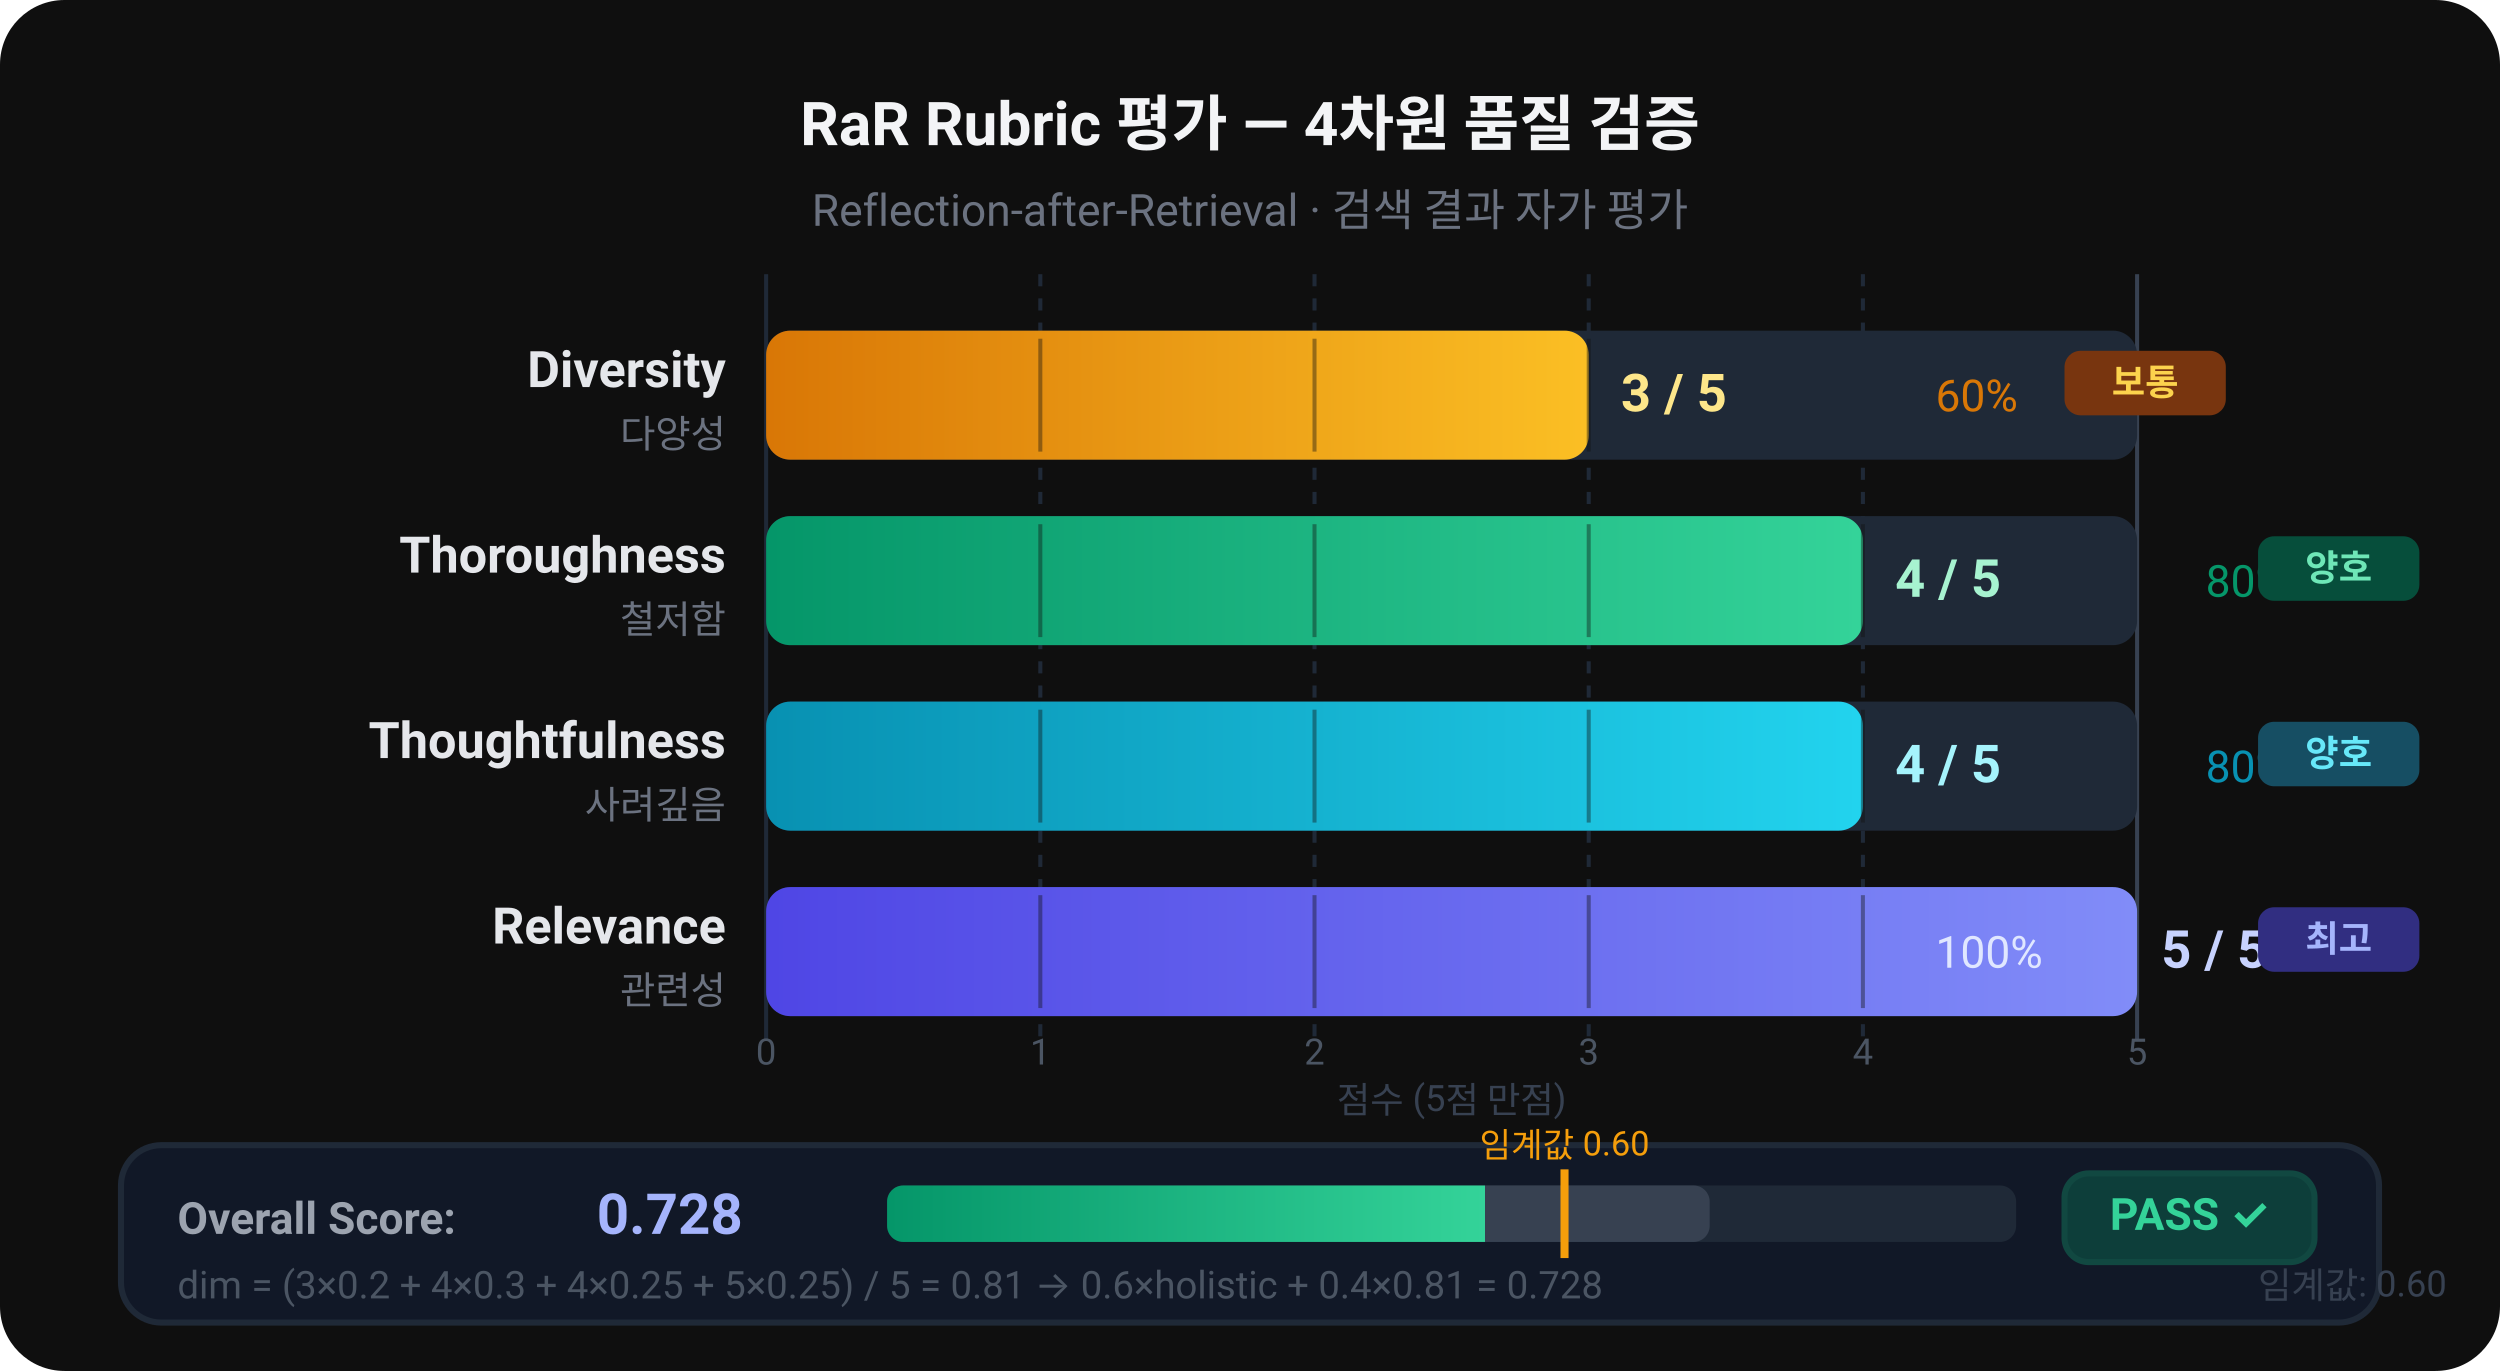
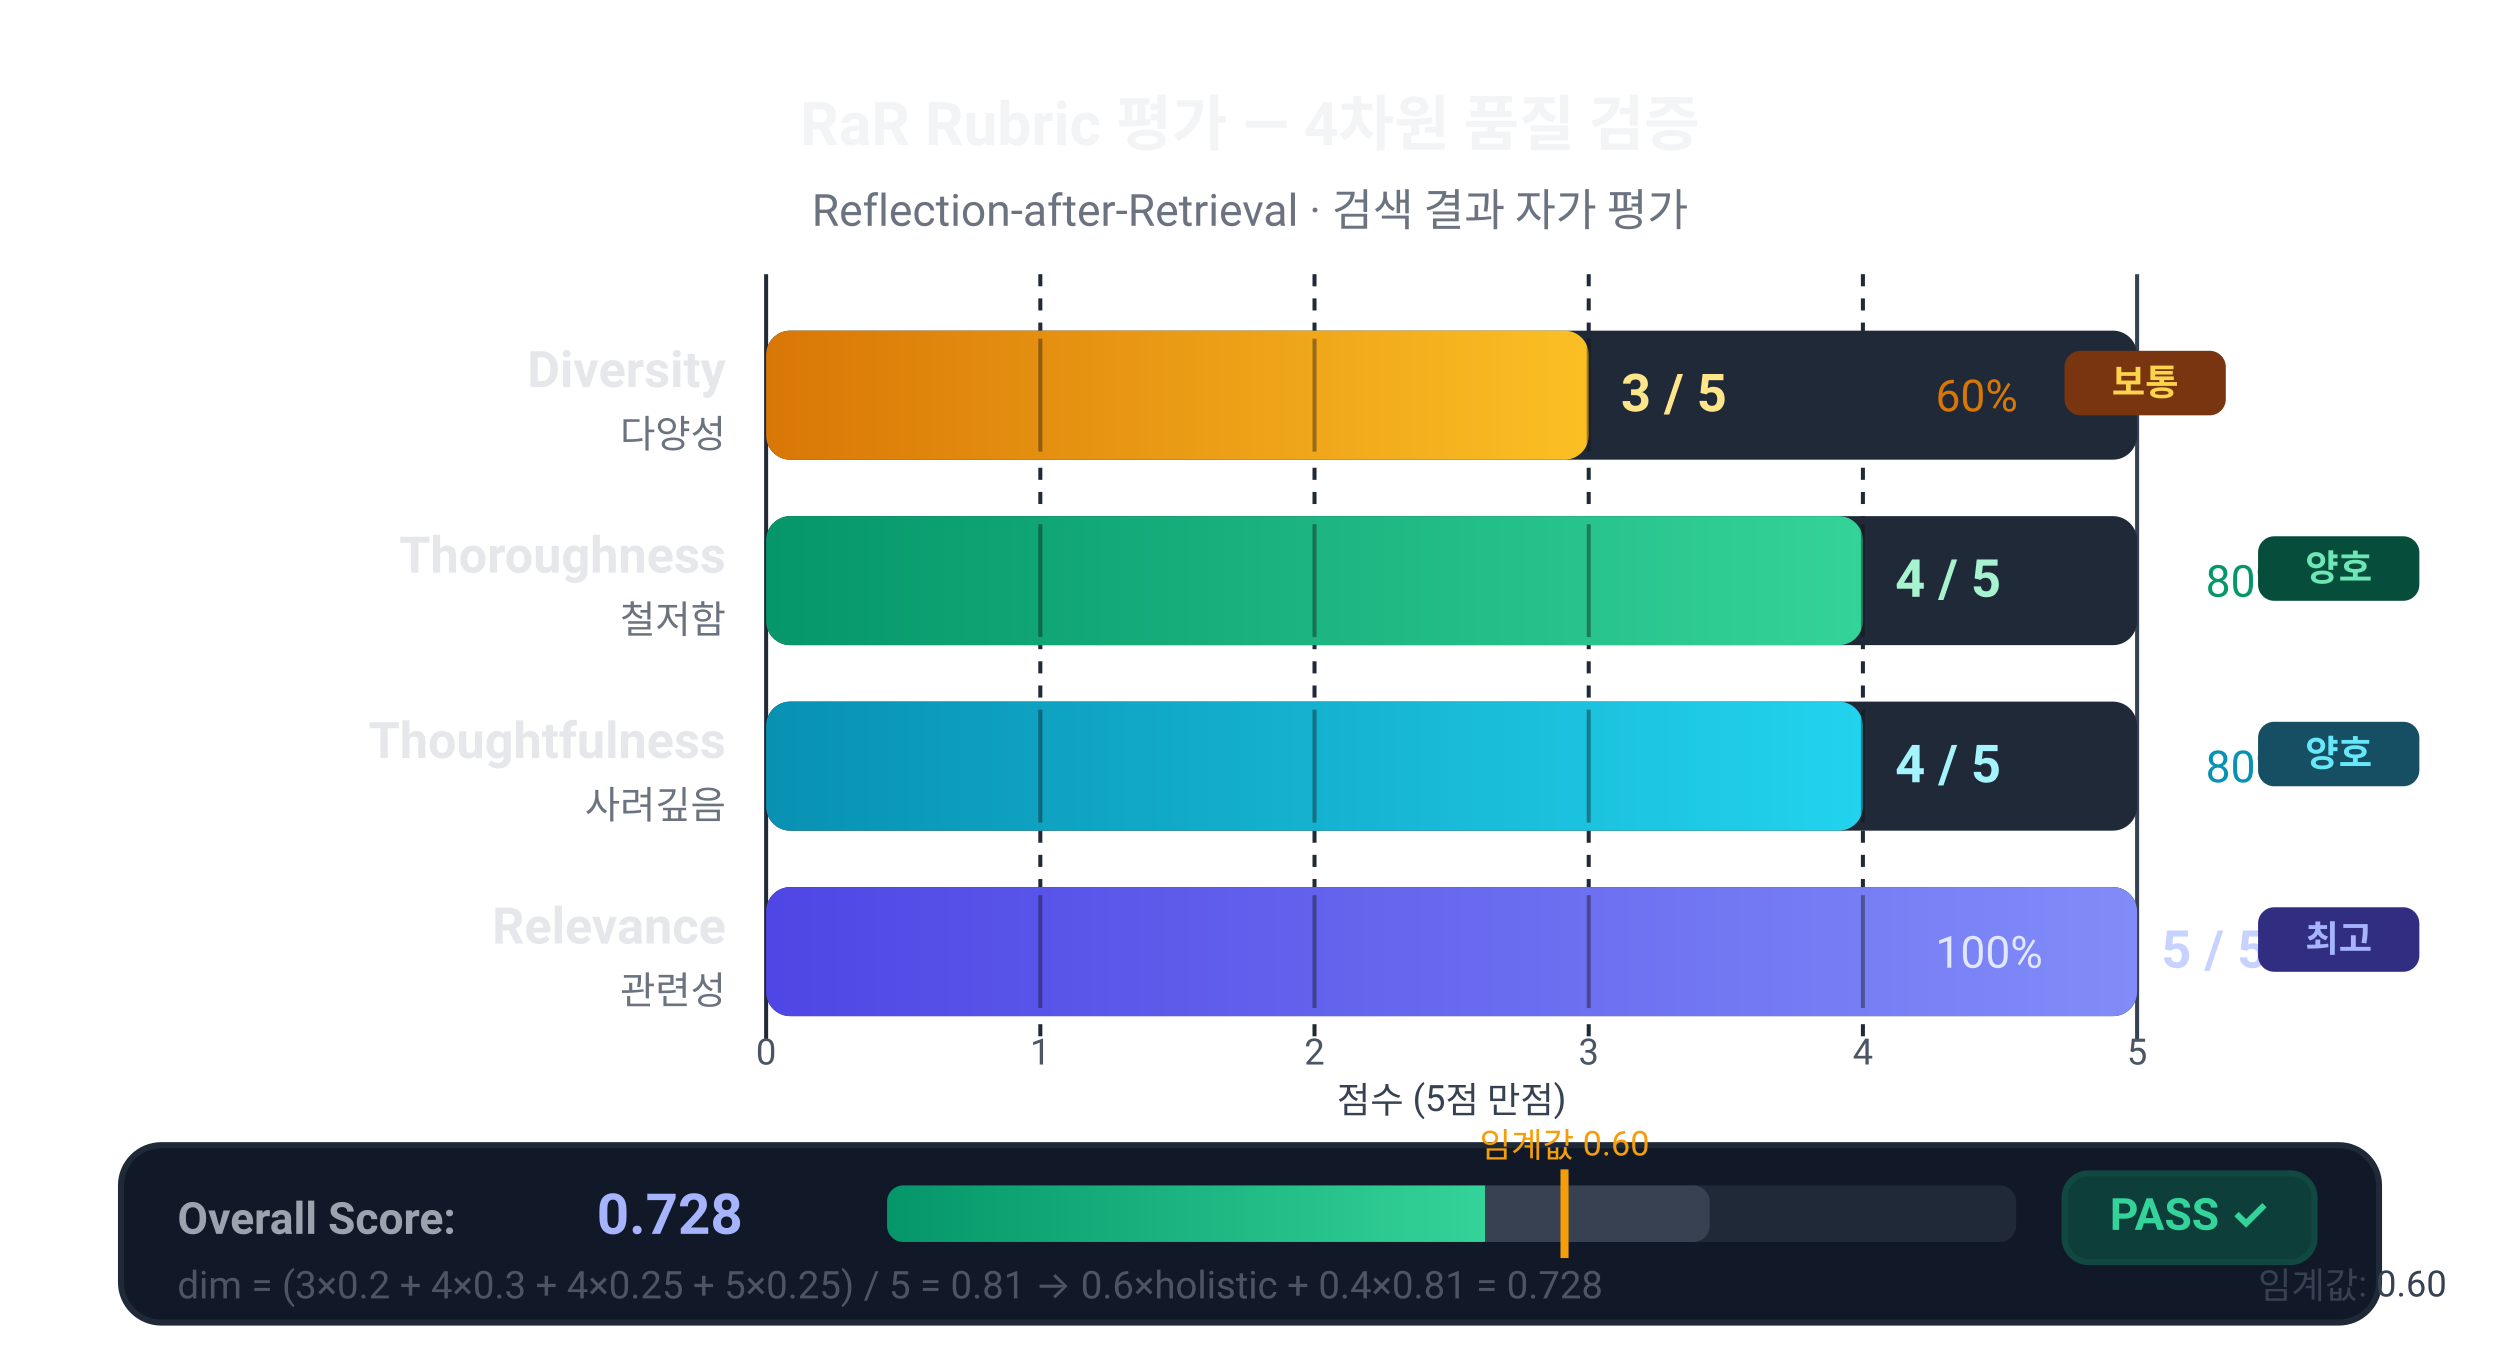
- <svg xmlns="http://www.w3.org/2000/svg" viewBox="0 0 620 340" width="620" height="340" font-family="-apple-system, BlinkMacSystemFont, 'Segoe UI', Roboto, sans-serif">
+ <svg xmlns="http://www.w3.org/2000/svg" viewBox="0 0 620 340" style="width:100%;max-width:900px;height:auto" font-family="-apple-system, BlinkMacSystemFont, 'Segoe UI', Roboto, sans-serif">
  <defs>
    <linearGradient id="bar-diversity" x1="0%" y1="0%" x2="100%" y2="0%">
      <stop offset="0%" style="stop-color:#d97706;stop-opacity:1" />
      <stop offset="100%" style="stop-color:#fbbf24;stop-opacity:1" />
    </linearGradient>
    <linearGradient id="bar-thoroughness" x1="0%" y1="0%" x2="100%" y2="0%">
      <stop offset="0%" style="stop-color:#059669;stop-opacity:1" />
      <stop offset="100%" style="stop-color:#34d399;stop-opacity:1" />
    </linearGradient>
    <linearGradient id="bar-thoughtfulness" x1="0%" y1="0%" x2="100%" y2="0%">
      <stop offset="0%" style="stop-color:#0891b2;stop-opacity:1" />
      <stop offset="100%" style="stop-color:#22d3ee;stop-opacity:1" />
    </linearGradient>
    <linearGradient id="bar-relevance" x1="0%" y1="0%" x2="100%" y2="0%">
      <stop offset="0%" style="stop-color:#4f46e5;stop-opacity:1" />
      <stop offset="100%" style="stop-color:#818cf8;stop-opacity:1" />
    </linearGradient>
    <linearGradient id="overall-grad" x1="0%" y1="0%" x2="100%" y2="0%">
      <stop offset="0%" style="stop-color:#059669;stop-opacity:1" />
      <stop offset="72.8%" style="stop-color:#34d399;stop-opacity:1" />
      <stop offset="72.8%" style="stop-color:#374151;stop-opacity:1" />
      <stop offset="100%" style="stop-color:#374151;stop-opacity:1" />
    </linearGradient>
  </defs>
-   <rect width="620" height="340" fill="#0f0f0f" rx="16" />
+   <rect style="width:100%;max-width:900px;height:auto" fill="#0f0f0f" rx="16" />
  <text x="310" y="36" text-anchor="middle" fill="#f3f4f6" font-size="15" font-weight="700">RaR Rubric 평가 — 4차원 품질 검증</text>
  <text x="310" y="56" text-anchor="middle" fill="#6b7280" font-size="11">Reflection-after-Retrieval · 검색 결과 자가 평가</text>
  <line x1="190" y1="68" x2="190" y2="258" stroke="#1f2937" stroke-width="1" />
  <line x1="258" y1="68" x2="258" y2="258" stroke="#1f2937" stroke-width="1" stroke-dasharray="3,3" />
  <line x1="326" y1="68" x2="326" y2="258" stroke="#1f2937" stroke-width="1" stroke-dasharray="3,3" />
  <line x1="394" y1="68" x2="394" y2="258" stroke="#1f2937" stroke-width="1" stroke-dasharray="3,3" />
  <line x1="462" y1="68" x2="462" y2="258" stroke="#1f2937" stroke-width="1" stroke-dasharray="3,3" />
  <line x1="530" y1="68" x2="530" y2="258" stroke="#374151" stroke-width="1" />
  <text x="190" y="264" text-anchor="middle" fill="#4b5563" font-size="9">0</text>
  <text x="258" y="264" text-anchor="middle" fill="#4b5563" font-size="9">1</text>
  <text x="326" y="264" text-anchor="middle" fill="#4b5563" font-size="9">2</text>
  <text x="394" y="264" text-anchor="middle" fill="#4b5563" font-size="9">3</text>
  <text x="462" y="264" text-anchor="middle" fill="#4b5563" font-size="9">4</text>
  <text x="530" y="264" text-anchor="middle" fill="#4b5563" font-size="9">5</text>
  <text x="360" y="276" text-anchor="middle" fill="#374151" font-size="9">점수 (5점 만점)</text>
  <text x="180" y="96" text-anchor="end" fill="#e5e7eb" font-size="12.5" font-weight="600">Diversity</text>
  <text x="180" y="111" text-anchor="end" fill="#6b7280" font-size="9.5">다양성</text>
  <rect x="190" y="82" width="340" height="32" rx="6" fill="#1f2937" />
  <rect x="190" y="82" width="204" height="32" rx="6" fill="url(#bar-diversity)" />
  <line x1="258" y1="84" x2="258" y2="112" stroke="#0f0f0f" stroke-width="1" opacity="0.4" />
  <line x1="326" y1="84" x2="326" y2="112" stroke="#0f0f0f" stroke-width="1" opacity="0.4" />
  <line x1="394" y1="84" x2="394" y2="112" stroke="#0f0f0f" stroke-width="1" opacity="0.4" />
  <text x="402" y="102" fill="#fde68a" font-size="13" font-weight="700">3 / 5</text>
  <text x="480" y="102" fill="#d97706" font-size="11">60%</text>
  <rect x="512" y="87" width="40" height="16" rx="4" fill="#78350f" />
  <text x="532" y="98" text-anchor="middle" fill="#fcd34d" font-size="9" font-weight="600">보통</text>
  <text x="180" y="142" text-anchor="end" fill="#e5e7eb" font-size="12.5" font-weight="600">Thoroughness</text>
  <text x="180" y="157" text-anchor="end" fill="#6b7280" font-size="9.5">철저함</text>
  <rect x="190" y="128" width="340" height="32" rx="6" fill="#1f2937" />
  <rect x="190" y="128" width="272" height="32" rx="6" fill="url(#bar-thoroughness)" />
  <line x1="258" y1="130" x2="258" y2="158" stroke="#0f0f0f" stroke-width="1" opacity="0.4" />
  <line x1="326" y1="130" x2="326" y2="158" stroke="#0f0f0f" stroke-width="1" opacity="0.4" />
  <line x1="394" y1="130" x2="394" y2="158" stroke="#0f0f0f" stroke-width="1" opacity="0.4" />
  <line x1="462" y1="130" x2="462" y2="158" stroke="#0f0f0f" stroke-width="1" opacity="0.4" />
  <text x="470" y="148" fill="#a7f3d0" font-size="13" font-weight="700">4 / 5</text>
  <text x="547" y="148" fill="#059669" font-size="11">80%</text>
  <rect x="560" y="133" width="40" height="16" rx="4" fill="#064e3b" />
  <text x="580" y="144" text-anchor="middle" fill="#6ee7b7" font-size="9" font-weight="600">양호</text>
  <text x="180" y="188" text-anchor="end" fill="#e5e7eb" font-size="12.5" font-weight="600">Thoughtfulness</text>
  <text x="180" y="203" text-anchor="end" fill="#6b7280" font-size="9.5">사려깊음</text>
  <rect x="190" y="174" width="340" height="32" rx="6" fill="#1f2937" />
  <rect x="190" y="174" width="272" height="32" rx="6" fill="url(#bar-thoughtfulness)" />
  <line x1="258" y1="176" x2="258" y2="204" stroke="#0f0f0f" stroke-width="1" opacity="0.4" />
  <line x1="326" y1="176" x2="326" y2="204" stroke="#0f0f0f" stroke-width="1" opacity="0.4" />
  <line x1="394" y1="176" x2="394" y2="204" stroke="#0f0f0f" stroke-width="1" opacity="0.4" />
  <line x1="462" y1="176" x2="462" y2="204" stroke="#0f0f0f" stroke-width="1" opacity="0.4" />
  <text x="470" y="194" fill="#a5f3fc" font-size="13" font-weight="700">4 / 5</text>
  <text x="547" y="194" fill="#0891b2" font-size="11">80%</text>
  <rect x="560" y="179" width="40" height="16" rx="4" fill="#164e63" />
  <text x="580" y="190" text-anchor="middle" fill="#67e8f9" font-size="9" font-weight="600">양호</text>
  <text x="180" y="234" text-anchor="end" fill="#e5e7eb" font-size="12.5" font-weight="600">Relevance</text>
  <text x="180" y="249" text-anchor="end" fill="#6b7280" font-size="9.5">관련성</text>
  <rect x="190" y="220" width="340" height="32" rx="6" fill="#1f2937" />
  <rect x="190" y="220" width="340" height="32" rx="6" fill="url(#bar-relevance)" />
  <line x1="258" y1="222" x2="258" y2="250" stroke="#0f0f0f" stroke-width="1" opacity="0.4" />
  <line x1="326" y1="222" x2="326" y2="250" stroke="#0f0f0f" stroke-width="1" opacity="0.4" />
  <line x1="394" y1="222" x2="394" y2="250" stroke="#0f0f0f" stroke-width="1" opacity="0.4" />
  <line x1="462" y1="222" x2="462" y2="250" stroke="#0f0f0f" stroke-width="1" opacity="0.4" />
  <text x="536" y="240" fill="#c7d2fe" font-size="13" font-weight="700">5 / 5</text>
  <text x="480" y="240" fill="#e0e7ff" font-size="11">100%</text>
  <rect x="560" y="225" width="40" height="16" rx="4" fill="#312e81" />
  <text x="580" y="236" text-anchor="middle" fill="#a5b4fc" font-size="9" font-weight="600">최고</text>
  <rect x="30" y="284" width="560" height="44" rx="10" fill="#111827" stroke="#1f2937" stroke-width="1.5" />
  <rect x="220" y="294" width="280" height="14" rx="4" fill="#1f2937" />
  <rect x="220" y="294" width="204" height="14" rx="4" fill="url(#overall-grad)" />
  <line x1="388" y1="290" x2="388" y2="312" stroke="#f59e0b" stroke-width="2" />
  <text x="388" y="287" text-anchor="middle" fill="#f59e0b" font-size="8.5">임계값 0.60</text>
  <text x="44" y="306" fill="#9ca3af" font-size="11" font-weight="600">Overall Score:</text>
  <text x="148" y="306" fill="#a5b4fc" font-size="14" font-weight="700">0.728</text>
  <rect x="512" y="291" width="62" height="22" rx="6" fill="#059669" opacity="0.3" stroke="#10b981" stroke-width="1.5" />
  <text x="543" y="305" text-anchor="middle" fill="#34d399" font-size="11" font-weight="700">PASS ✓</text>
  <text x="44" y="322" fill="#4b5563" font-size="9.5">dim = (3×0.2 + 4×0.3 + 4×0.25 + 5×0.25) / 5 = 0.81 → 0.6×holistic + 0.4×0.81 = 0.728</text>
  <text x="560" y="322" fill="#374151" font-size="9">임계값: 0.60</text>
</svg>
